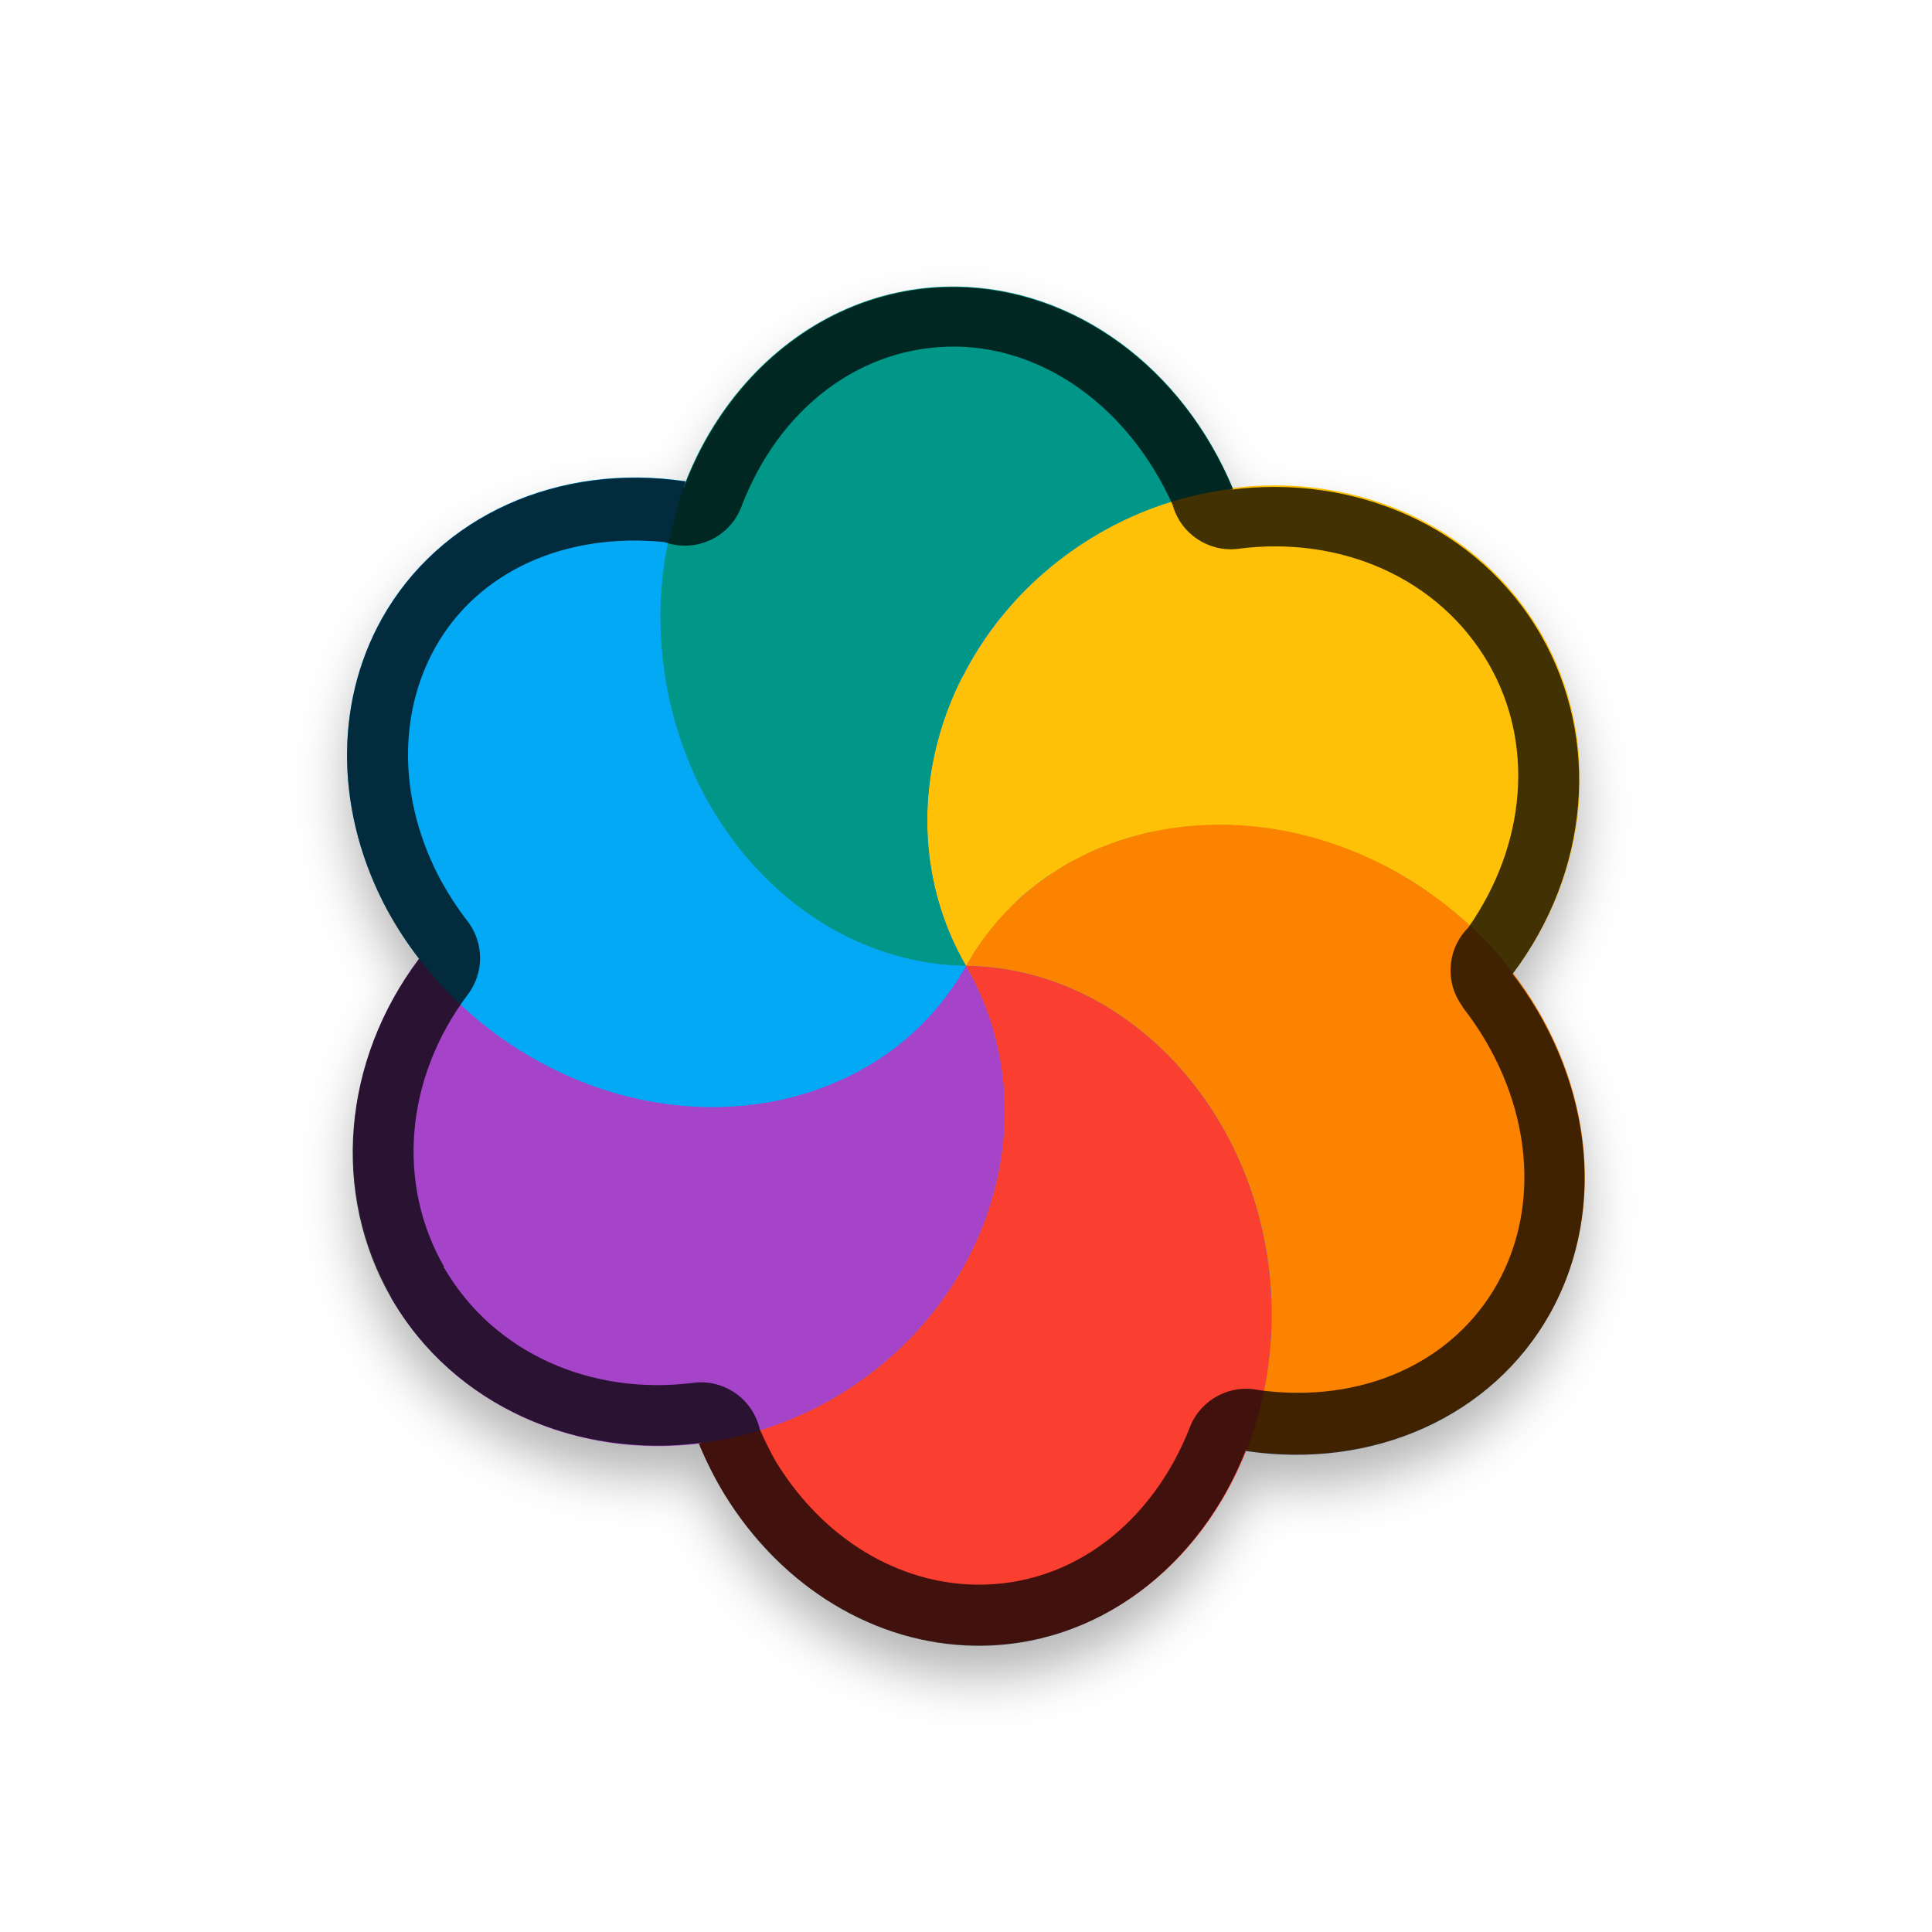
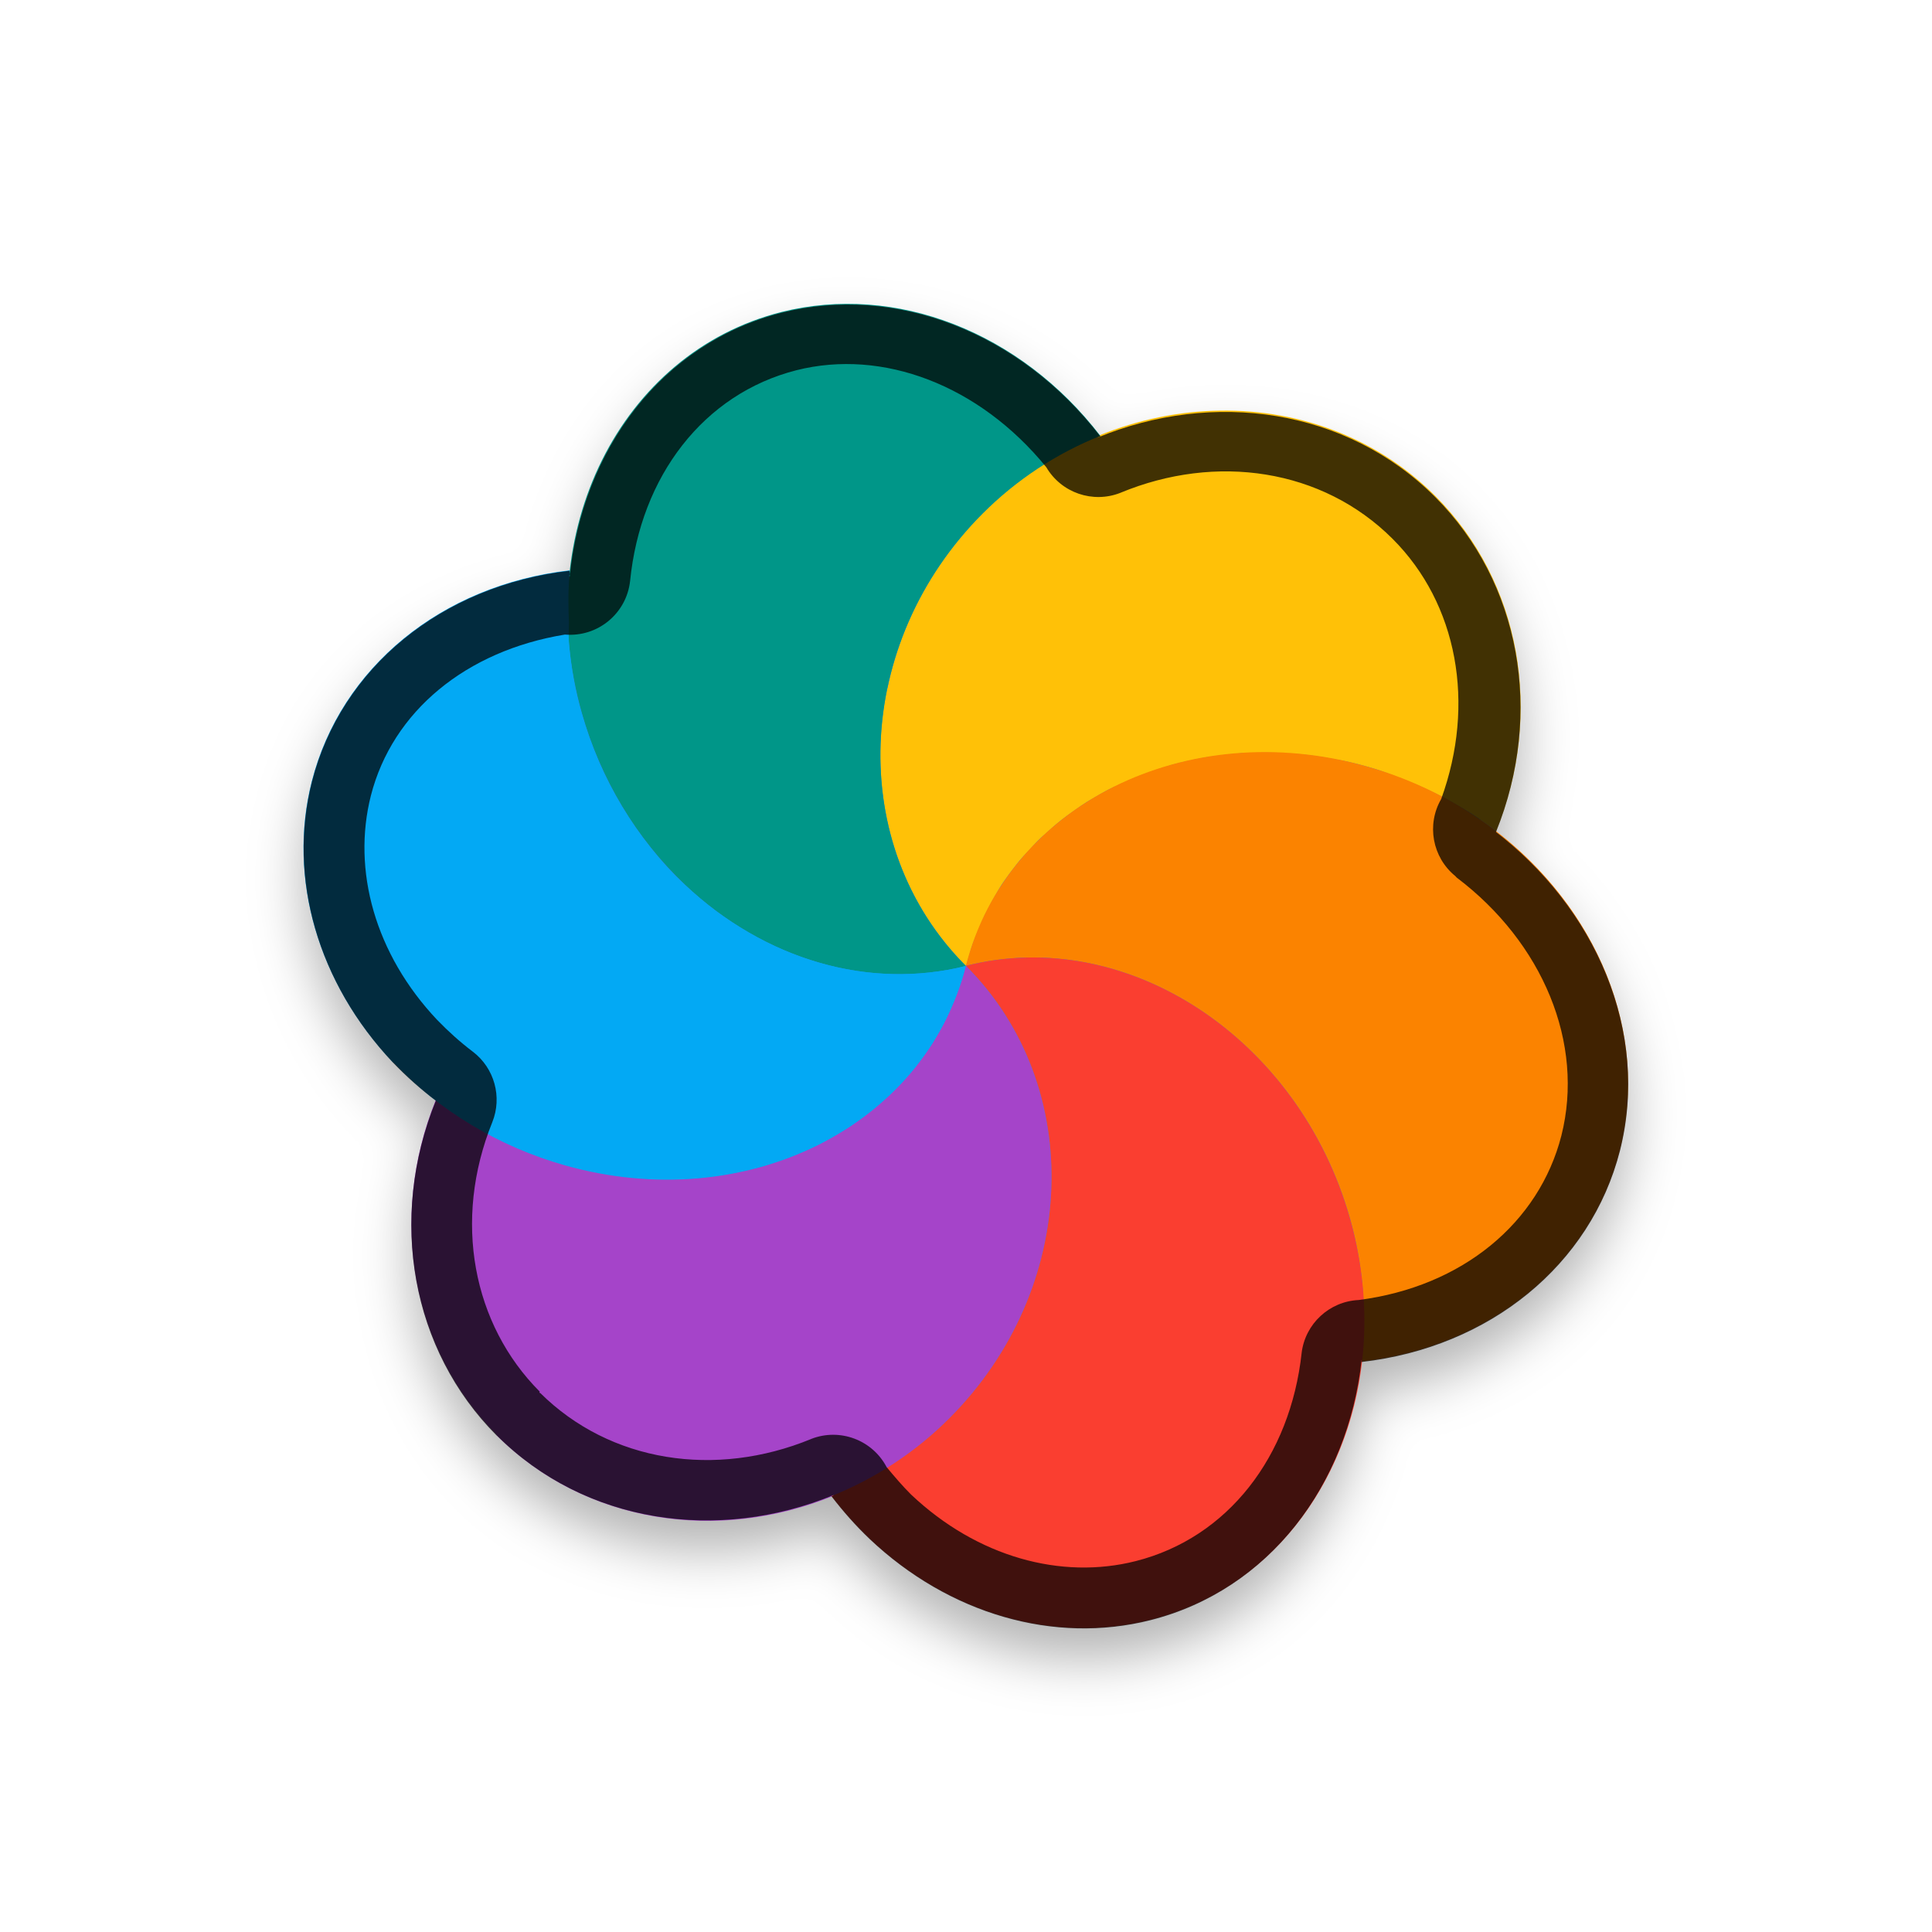
<svg xmlns="http://www.w3.org/2000/svg" id="svg5327" width="32" height="32" version="1.1">
  <defs id="defs5329">
-     <filter id="filter1892" style="color-interpolation-filters:sRGB" width="1.101" height="1.092" x="-.05" y="-.05">
-       <feGaussianBlur id="feGaussianBlur1894" stdDeviation=".43" />
+     <filter id="filter1819" style="color-interpolation-filters:sRGB" width="1.096" height="1.096" x="-.05" y="-.05">
+       <feGaussianBlur id="feGaussianBlur1821" stdDeviation=".439" />
    </filter>
  </defs>
  <g id="layer1" transform="translate(0,-1020.362)">
-     <path id="path874" style="opacity:0.3;fill:#000000;stroke-width:0.55;filter:url(#filter1892)" d="m 6.477,1042.359 c 1.037,1.797 3.085,2.667 5.142,2.401 -0.019,0.014 -0.031,0.01 -0.042,0.012 0.122,0.293 0.262,0.575 0.425,0.842 0.95,1.545 2.503,2.483 4.148,2.506 2.024,0.028 3.738,-1.316 4.494,-3.26 0.001,0.023 -0.01,0.022 -0.009,0.033 2.115,0.316 4.083,-0.571 5.038,-2.27 0.992,-1.773 0.659,-3.997 -0.652,-5.681 0.003,0.025 0.019,0.035 0.038,0.052 1.278,-1.696 1.46,-3.891 0.465,-5.62 -1.04,-1.8 -3.094,-2.67 -5.155,-2.398 0.024,0 0.037,-0.011 0.058,-0.01 -0.837,-2.011 -2.623,-3.319 -4.572,-3.348 -2.043,-0.028 -3.775,1.339 -4.519,3.313 8.46e-4,5e-4 -6.9e-4,-0.023 0.005,-0.023 0.016,-0.02 0.013,-0.049 0.02,-0.073 a 5.634,4.978 36.279 0 0 -5.028,2.271 5.634,4.978 36.279 0 0 0.095,4.844 5.634,4.978 36.279 0 0 0.52,0.791 c -1.28,1.697 -1.461,3.89 -0.466,5.619 z" />
-     <ellipse id="ellipse3" style="fill:#278df2;stroke-width:0.55" cx="-905.514" cy="-504.324" rx="9.071" ry="8.795" transform="rotate(-120)" />
-     <path id="ellipse10" style="fill:#ffc107;stroke-width:0.55" d="m 16,1036.36 c 0.068,-0.119 0.138,-0.239 0.222,-0.349 0.056,-0.076 0.111,-0.15 0.169,-0.223 0.044,-0.058 0.09,-0.116 0.138,-0.172 0.061,-0.061 0.118,-0.132 0.181,-0.195 0.056,-0.056 0.112,-0.111 0.167,-0.168 0.06,-0.059 0.128,-0.112 0.195,-0.166 0.068,-0.053 0.134,-0.106 0.204,-0.157 0.064,-0.049 0.134,-0.091 0.204,-0.133 0.067,-0.04 0.134,-0.088 0.204,-0.129 0.082,-0.047 0.17,-0.087 0.256,-0.13 0.065,-0.037 0.137,-0.068 0.207,-0.1 0.079,-0.033 0.155,-0.064 0.235,-0.091 0.086,-0.033 0.175,-0.064 0.263,-0.093 0.075,-0.02 0.152,-0.041 0.229,-0.062 0.084,-0.022 0.166,-0.045 0.253,-0.057 0.107,-0.018 0.211,-0.038 0.318,-0.051 0.065,-0.01 0.13,-0.02 0.196,-0.026 0.107,-0.01 0.214,-0.017 0.322,-0.021 0.072,-5e-4 0.145,-0.01 0.218,-0.01 0.1,10e-4 0.199,7e-4 0.3,0.01 0.085,0 0.171,0.01 0.257,0.016 0.084,0.01 0.172,0.02 0.258,0.033 0.092,0.012 0.185,0.027 0.277,0.044 0.098,0.016 0.195,0.04 0.291,0.064 0.078,0.021 0.155,0.042 0.233,0.062 0.112,0.03 0.22,0.069 0.33,0.107 0.063,0.018 0.123,0.043 0.186,0.064 0.098,0.038 0.197,0.079 0.292,0.123 0.086,0.038 0.172,0.077 0.258,0.119 0.14,0.066 0.275,0.141 0.408,0.221 0.145,0.083 0.283,0.179 0.418,0.278 0.053,0.042 0.108,0.079 0.162,0.118 0.101,0.076 0.199,0.152 0.294,0.233 0.038,0.038 0.082,0.069 0.12,0.104 0.102,0.086 0.198,0.181 0.293,0.277 0.034,0.032 0.065,0.065 0.097,0.098 0.111,0.112 0.211,0.233 0.31,0.353 0.04,0.04 0.067,0.084 0.101,0.126 1.278,-1.696 1.46,-3.891 0.464,-5.62 -1.409,-2.44 -4.682,-3.188 -7.311,-1.67 -2.629,1.518 -3.618,4.726 -2.209,7.167 z m 0,0 c 2.27e-4,7e-4 0,0 0,0 z" />
-     <path id="path9" style="fill:#a544c9;stroke-width:0.55" d="m 6.479,1041.857 c 1.409,2.441 4.683,3.191 7.313,1.672 2.63,-1.518 3.618,-4.729 2.208,-7.169 -0.069,0.12 -0.139,0.239 -0.221,0.349 -0.055,0.077 -0.116,0.155 -0.177,0.231 -0.041,0.052 -0.081,0.105 -0.124,0.157 -0.061,0.075 -0.128,0.142 -0.196,0.21 -0.052,0.052 -0.104,0.103 -0.156,0.157 -0.077,0.064 -0.151,0.13 -0.229,0.193 -0.05,0.036 -0.096,0.076 -0.143,0.112 -0.102,0.072 -0.207,0.144 -0.316,0.209 -0.03,0.017 -0.061,0.035 -0.091,0.052 -0.117,0.067 -0.24,0.127 -0.362,0.186 -0.031,0.017 -0.06,0.035 -0.094,0.043 -0.113,0.051 -0.229,0.096 -0.347,0.138 -0.047,0.028 -0.101,0.036 -0.151,0.054 -0.108,0.028 -0.215,0.057 -0.323,0.087 -0.062,0.018 -0.125,0.034 -0.187,0.05 -0.102,0.017 -0.205,0.036 -0.309,0.049 -0.077,0.01 -0.151,0.023 -0.227,0.03 -0.093,0.01 -0.188,0.014 -0.281,0.017 -0.079,0.01 -0.158,0.01 -0.238,0.012 -0.123,-0 -0.247,-0.01 -0.371,-0.014 -0.05,0 -0.099,-0.01 -0.148,-0.012 -0.138,-0.011 -0.274,-0.031 -0.411,-0.053 -0.044,7e-4 -0.085,-0.013 -0.127,-0.02 -0.136,-0.024 -0.272,-0.055 -0.407,-0.091 -0.042,-0.012 -0.082,-0.022 -0.123,-0.033 -0.146,-0.039 -0.291,-0.088 -0.434,-0.14 -0.032,-0.01 -0.059,-0.017 -0.086,-0.033 -0.131,-0.051 -0.261,-0.106 -0.389,-0.165 -0.053,-0.013 -0.097,-0.045 -0.145,-0.069 -0.154,-0.074 -0.305,-0.154 -0.453,-0.241 -0.274,-0.17 -0.537,-0.355 -0.784,-0.562 -0.046,-0.027 -0.085,-0.065 -0.126,-0.099 -0.324,-0.283 -0.617,-0.597 -0.874,-0.937 -1.278,1.695 -1.459,3.891 -0.464,5.62 z" />
-     <path id="path14" style="fill:#ffc107;stroke-width:0.55" d="m 15.999,1036.361 c 12.014,3.219 6.007,1.609 0,0 z m 3.99e-4,-3e-4 c 1.092,-1.664 0.989,-3.382 -0.065,-4.78 -0.761,1.505 -0.798,3.286 0.065,4.78 z" />
-     <path id="path11" style="fill:#009688;stroke-width:0.55" d="m 11.852,1033.855 c 0.95,1.546 2.502,2.483 4.148,2.505 -1.409,-2.44 -0.42,-5.649 2.209,-7.167 0.684,-0.395 1.44,-0.644 2.214,-0.737 -0.837,-2.011 -2.623,-3.319 -4.572,-3.348 -2.754,-0.037 -4.953,2.452 -4.912,5.559 0.015,1.133 0.334,2.245 0.913,3.188 z m 8.57,-5.399 z m -4.423,7.905 z" />
-     <path id="ellipse980" style="fill:#03a9f4;stroke-width:0.55" d="m 6.425,1035.448 a 5.634,4.978 36.279 0 0 2.306,2.385 5.634,4.978 36.279 0 0 7.269,-1.473 c -0.206,-3e-4 -0.409,-0.02 -0.611,-0.051 -0.203,-0.03 -0.403,-0.076 -0.599,-0.134 -0.587,-0.173 -1.143,-0.463 -1.64,-0.855 -0.333,-0.261 -0.64,-0.571 -0.915,-0.915 -0.135,-0.175 -0.264,-0.356 -0.383,-0.549 -0.151,-0.232 -0.277,-0.48 -0.386,-0.736 -0.223,-0.509 -0.38,-1.051 -0.462,-1.608 -0.039,-0.279 -0.063,-0.56 -0.067,-0.844 -0.01,-0.406 0.031,-0.8 0.098,-1.181 0.02,-0.112 0.057,-0.213 0.086,-0.321 0.059,-0.26 0.123,-0.519 0.214,-0.762 0.016,-0.021 0.012,-0.049 0.02,-0.072 a 5.634,4.978 36.279 0 0 -5.029,2.272 5.634,4.978 36.279 0 0 0.096,4.844 z" />
-     <path id="ellipse14" style="fill:#fb8300;stroke-width:0.55" d="m 16,1036.36 c 2.27e-4,7e-4 0,0 0,0 z m 0,0 c 2.753,0.037 5.02,2.585 5.062,5.693 0.01,0.808 -0.138,1.603 -0.428,2.333 2.115,0.316 4.082,-0.571 5.037,-2.27 1.344,-2.403 0.268,-5.639 -2.401,-7.229 -2.67,-1.589 -5.924,-0.929 -7.269,1.473 z" />
-     <path id="ellipse18" style="fill:#fa3e30;stroke-width:0.55" d="m 12.002,1045.108 c 0.95,1.545 2.501,2.483 4.147,2.505 2.754,0.038 4.954,-2.452 4.912,-5.56 -0.042,-3.107 -2.308,-5.656 -5.062,-5.693 1.409,2.441 0.422,5.651 -2.208,7.169 -0.684,0.395 -1.441,0.645 -2.216,0.737 0.122,0.293 0.263,0.574 0.427,0.841 z m 3.998,-8.748 c 2.27e-4,7e-4 0,0 0,0 z" />
-     <path id="ellipse857" style="opacity:0.75;fill:#010101;fill-opacity:1;stroke-width:0.55" d="m 6.478,1041.858 c 1.037,1.797 3.085,2.667 5.141,2.402 -0.019,0.014 -0.03,0.01 -0.044,0.013 0.122,0.293 0.262,0.575 0.425,0.842 0.95,1.545 2.503,2.483 4.148,2.506 2.024,0.028 3.738,-1.316 4.494,-3.26 8.43e-4,0.022 -0.011,0.023 -0.01,0.034 2.115,0.316 4.083,-0.571 5.038,-2.27 0.991,-1.773 0.659,-3.997 -0.653,-5.681 0.009,0.022 0.021,0.037 0.036,0.05 1.278,-1.696 1.461,-3.891 0.465,-5.62 -1.039,-1.8 -3.094,-2.67 -5.155,-2.398 0.024,-0 0.037,-0.011 0.058,-0.01 -0.837,-2.011 -2.623,-3.319 -4.572,-3.348 -2.043,-0.028 -3.775,1.339 -4.519,3.313 -1.29e-4,8e-4 -0.007,-0.022 0.005,-0.022 0.016,-0.02 0.012,-0.048 0.02,-0.072 a 5.634,4.978 36.279 0 0 -5.028,2.271 5.634,4.978 36.279 0 0 0.095,4.844 5.634,4.978 36.279 0 0 0.52,0.791 c -1.277,1.695 -1.458,3.888 -0.463,5.617 z m 0.87,-0.488 0.004,-0.023 a 1,1 0 0 0 0.006,0 c -0.788,-1.365 -0.661,-3.116 0.394,-4.517 a 1,1 0 0 0 -0.01,-1.213 c -0.162,-0.209 -0.305,-0.429 -0.431,-0.656 0,0 -2.05e-5,4e-4 -2.05e-5,4e-4 -0.717,-1.326 -0.722,-2.766 -0.101,-3.877 0.706,-1.255 2.143,-1.909 3.795,-1.744 a 1,1 0 0 0 1.271,-0.576 c 0,0 1.4e-5,4e-4 1.4e-5,4e-4 0.618,-1.635 1.979,-2.682 3.567,-2.662 1.47,0.022 2.857,1.016 3.58,2.622 a 1,1 0 0 0 1.079,0.728 c 0,0 5.7e-5,-4e-4 5.7e-5,-4e-4 1.7,-0.223 3.331,0.479 4.155,1.904 0.762,1.32 0.624,2.993 -0.337,4.369 a 1,1 0 0 0 -0.106,1.293 l 0.016,0.03 c 1.1,1.412 1.34,3.2 0.569,4.579 -0.729,1.297 -2.226,1.991 -3.947,1.76 a 1,1 0 0 0 -1.139,0.601 c 0,0 6.17e-4,-5e-4 6.17e-4,-5e-4 -0.627,1.613 -1.974,2.643 -3.547,2.621 -1.274,-0.017 -2.519,-0.744 -3.309,-2.027 -0.099,-0.169 -0.188,-0.355 -0.273,-0.543 a 1,1 0 0 0 -1.088,-0.775 l -5.43e-4,7e-4 c -1.694,0.219 -3.313,-0.484 -4.138,-1.901 z" />
+     <path id="path874" style="opacity:0.3;fill:#000000;stroke-width:0.55;filter:url(#filter1819)" d="m 8.223,1044.636 c 1.467,1.467 3.67,1.778 5.588,0.989 -0.015,0.018 -0.028,0.014 -0.038,0.022 0.193,0.251 0.401,0.488 0.628,0.703 1.317,1.247 3.06,1.751 4.656,1.347 1.962,-0.497 3.27,-2.238 3.497,-4.312 0.007,0.022 -0.004,0.024 -5.24e-4,0.034 2.124,-0.242 3.796,-1.609 4.279,-3.497 0.499,-1.97 -0.398,-4.031 -2.101,-5.319 0.009,0.023 0.028,0.029 0.05,0.04 0.796,-1.969 0.403,-4.137 -1.005,-5.549 -1.47,-1.47 -3.68,-1.778 -5.6,-0.982 0.022,-0.01 0.033,-0.02 0.055,-0.02 -1.329,-1.726 -3.392,-2.527 -5.283,-2.051 -1.98,0.502 -3.3,2.271 -3.508,4.37 9.289e-4,2e-4 -0.007,-0.022 -0.001,-0.023 0.011,-0.024 -2.449e-4,-0.051 3.016e-4,-0.076 a 5.634,4.978 21.279 0 0 -4.269,3.495 5.634,4.978 21.279 0 0 1.345,4.654 5.634,4.978 21.279 0 0 0.707,0.629 c -0.797,1.971 -0.404,4.136 1.004,5.548 z" />
+     <ellipse id="ellipse3" style="fill:#278df2;stroke-width:0.55" cx="-744.13" cy="-721.505" rx="9.071" ry="8.795" transform="rotate(-135)" />
+     <path id="ellipse10" style="fill:#ffc107;stroke-width:0.55" d="m 15.998,1036.36 c 0.035,-0.133 0.071,-0.267 0.124,-0.394 0.034,-0.088 0.068,-0.173 0.106,-0.259 0.027,-0.067 0.057,-0.136 0.089,-0.202 0.043,-0.075 0.08,-0.158 0.124,-0.235 0.04,-0.069 0.079,-0.137 0.118,-0.205 0.043,-0.073 0.095,-0.142 0.145,-0.211 0.052,-0.069 0.102,-0.137 0.156,-0.204 0.049,-0.064 0.106,-0.122 0.163,-0.182 0.055,-0.056 0.107,-0.12 0.163,-0.177 0.067,-0.067 0.142,-0.128 0.213,-0.192 0.053,-0.053 0.115,-0.101 0.174,-0.15 0.068,-0.052 0.133,-0.102 0.203,-0.149 0.075,-0.054 0.152,-0.107 0.23,-0.158 0.067,-0.039 0.137,-0.079 0.205,-0.119 0.075,-0.043 0.149,-0.086 0.229,-0.121 0.099,-0.045 0.194,-0.091 0.294,-0.131 0.061,-0.024 0.12,-0.053 0.182,-0.076 0.101,-0.036 0.202,-0.072 0.306,-0.104 0.069,-0.019 0.138,-0.047 0.208,-0.066 0.097,-0.025 0.193,-0.051 0.292,-0.068 0.083,-0.021 0.168,-0.035 0.253,-0.051 0.084,-0.012 0.171,-0.025 0.258,-0.035 0.092,-0.012 0.186,-0.022 0.279,-0.029 0.099,-0.01 0.198,-0.012 0.298,-0.013 0.081,-10e-5 0.161,7e-4 0.241,-7e-4 0.116,0 0.23,0.01 0.346,0.018 0.066,10e-4 0.13,0.01 0.196,0.014 0.105,0.011 0.21,0.025 0.314,0.043 0.093,0.015 0.186,0.03 0.28,0.048 0.152,0.028 0.302,0.065 0.451,0.107 0.162,0.043 0.319,0.1 0.475,0.161 0.062,0.027 0.125,0.048 0.187,0.072 0.117,0.047 0.231,0.095 0.345,0.149 0.046,0.027 0.097,0.045 0.143,0.069 0.121,0.057 0.239,0.124 0.354,0.192 0.041,0.022 0.08,0.046 0.119,0.069 0.136,0.079 0.264,0.17 0.39,0.261 0.049,0.028 0.087,0.064 0.13,0.096 0.796,-1.969 0.403,-4.136 -1.006,-5.549 -1.993,-1.992 -5.348,-1.867 -7.494,0.279 -2.146,2.146 -2.271,5.501 -0.279,7.494 z m 0,0 c 3.96e-4,6e-4 0,0 0,0 z" />
+     <path id="path9" style="fill:#a544c9;stroke-width:0.55" d="m 8.225,1044.134 c 1.993,1.993 5.349,1.87 7.496,-0.277 2.147,-2.147 2.271,-5.504 0.277,-7.497 -0.036,0.133 -0.072,0.267 -0.123,0.395 -0.033,0.089 -0.072,0.18 -0.111,0.269 -0.026,0.061 -0.051,0.123 -0.079,0.184 -0.039,0.088 -0.087,0.17 -0.135,0.253 -0.037,0.064 -0.074,0.127 -0.111,0.192 -0.058,0.082 -0.112,0.165 -0.172,0.245 -0.039,0.048 -0.073,0.098 -0.109,0.146 -0.08,0.096 -0.163,0.193 -0.251,0.283 -0.024,0.024 -0.05,0.05 -0.074,0.074 -0.096,0.095 -0.199,0.184 -0.302,0.274 -0.026,0.024 -0.049,0.049 -0.08,0.066 -0.096,0.078 -0.196,0.152 -0.299,0.223 -0.039,0.039 -0.088,0.061 -0.132,0.091 -0.097,0.055 -0.193,0.111 -0.29,0.168 -0.056,0.033 -0.112,0.065 -0.168,0.097 -0.094,0.043 -0.188,0.088 -0.286,0.127 -0.072,0.029 -0.14,0.061 -0.211,0.088 -0.088,0.033 -0.178,0.062 -0.267,0.089 -0.074,0.03 -0.15,0.051 -0.227,0.073 -0.119,0.03 -0.242,0.054 -0.362,0.083 -0.048,0.013 -0.098,0.016 -0.146,0.027 -0.136,0.025 -0.273,0.041 -0.411,0.055 -0.042,0.012 -0.086,0.01 -0.127,0.014 -0.138,0.012 -0.277,0.017 -0.417,0.017 -0.044,-3e-4 -0.085,-0 -0.127,0 -0.151,-2e-4 -0.304,-0.01 -0.456,-0.023 -0.033,0 -0.061,-8e-4 -0.091,-0.01 -0.14,-0.015 -0.28,-0.035 -0.419,-0.059 -0.055,9e-4 -0.105,-0.018 -0.158,-0.029 -0.168,-0.032 -0.335,-0.07 -0.5,-0.115 -0.308,-0.093 -0.611,-0.204 -0.903,-0.34 -0.051,-0.014 -0.099,-0.041 -0.147,-0.063 -0.386,-0.189 -0.751,-0.417 -1.087,-0.678 -0.796,1.968 -0.403,4.136 1.006,5.549 z" />
+     <path id="path14" style="fill:#ffc107;stroke-width:0.55" d="m 15.998,1036.361 c 12.438,-4e-4 6.219,-4e-4 0,0 z m 3.06e-4,-4e-4 c 0.624,-1.89 0.08,-3.523 -1.3,-4.601 -0.345,1.651 0.08,3.381 1.3,4.601 z" />
+     <path id="path11" style="fill:#009688;stroke-width:0.55" d="m 11.344,1035.014 c 1.318,1.247 3.059,1.751 4.655,1.347 -1.993,-1.992 -1.868,-5.348 0.279,-7.495 0.558,-0.558 1.224,-0.995 1.947,-1.285 -1.329,-1.726 -3.393,-2.527 -5.283,-2.051 -2.67,0.677 -4.15,3.65 -3.305,6.641 0.308,1.091 0.903,2.082 1.707,2.843 z m 6.881,-7.434 z m -2.226,8.78 z" />
+     <path id="ellipse980" style="fill:#03a9f4;stroke-width:0.55" d="m 6.514,1037.957 a 5.634,4.978 21.279 0 0 2.844,1.707 5.634,4.978 21.279 0 0 6.64,-3.304 c -0.199,0.053 -0.401,0.087 -0.603,0.109 -0.204,0.023 -0.409,0.031 -0.614,0.026 -0.612,-0.015 -1.223,-0.151 -1.806,-0.401 -0.389,-0.166 -0.766,-0.386 -1.121,-0.647 -0.176,-0.134 -0.348,-0.276 -0.512,-0.431 -0.206,-0.185 -0.392,-0.392 -0.563,-0.611 -0.347,-0.434 -0.639,-0.917 -0.862,-1.433 -0.11,-0.259 -0.206,-0.525 -0.283,-0.798 -0.115,-0.389 -0.177,-0.781 -0.211,-1.166 -0.01,-0.113 -7.32e-5,-0.221 3.8e-5,-0.332 -0.01,-0.267 -0.016,-0.533 0.01,-0.792 0.011,-0.024 -9.847e-4,-0.05 6.32e-4,-0.075 a 5.634,4.978 21.279 0 0 -4.27,3.496 5.634,4.978 21.279 0 0 1.346,4.654 z" />
+     <path id="ellipse14" style="fill:#fb8300;stroke-width:0.55" d="m 15.998,1036.36 c 3.96e-4,6e-4 0,0 0,0 z m 0,0 c 2.669,-0.677 5.518,1.198 6.363,4.189 0.219,0.778 0.282,1.585 0.19,2.364 2.124,-0.242 3.795,-1.608 4.277,-3.496 0.676,-2.669 -1.2,-5.517 -4.19,-6.361 -2.99,-0.844 -5.962,0.636 -6.64,3.304 z" />
+     <path id="ellipse18" style="fill:#fa3e30;stroke-width:0.55" d="m 14.401,1045.844 c 1.317,1.246 3.058,1.751 4.654,1.346 2.67,-0.676 4.151,-3.651 3.306,-6.642 -0.845,-2.991 -3.693,-4.866 -6.362,-4.189 1.993,1.993 1.87,5.349 -0.277,7.496 -0.559,0.559 -1.225,0.996 -1.949,1.286 0.193,0.251 0.403,0.487 0.63,0.702 z m 1.597,-9.485 c 3.96e-4,6e-4 0,0 0,0 z" />
+     <path id="ellipse857" style="opacity:0.75;fill:#010101;fill-opacity:1;stroke-width:0.55" d="m 8.224,1044.134 c 1.467,1.467 3.67,1.778 5.588,0.989 -0.015,0.018 -0.028,0.014 -0.039,0.024 0.193,0.251 0.402,0.488 0.628,0.703 1.317,1.247 3.06,1.751 4.655,1.347 1.962,-0.497 3.27,-2.238 3.497,-4.312 0.006,0.021 -0.004,0.025 -0.001,0.036 2.124,-0.242 3.796,-1.608 4.279,-3.497 0.499,-1.97 -0.398,-4.031 -2.101,-5.319 0.014,0.019 0.03,0.03 0.048,0.039 0.796,-1.969 0.404,-4.137 -1.006,-5.549 -1.47,-1.47 -3.679,-1.778 -5.6,-0.982 0.022,-0.01 0.033,-0.02 0.055,-0.02 -1.329,-1.726 -3.393,-2.527 -5.283,-2.051 -1.981,0.502 -3.3,2.271 -3.508,4.37 8.13e-5,8e-4 -0.013,-0.019 -8.529e-4,-0.022 0.011,-0.024 -9.422e-4,-0.05 3.161e-4,-0.075 a 5.634,4.978 21.279 0 0 -4.269,3.495 5.634,4.978 21.279 0 0 1.345,4.654 5.634,4.978 21.279 0 0 0.707,0.629 c -0.795,1.968 -0.402,4.133 1.007,5.545 z m 0.714,-0.697 -0.002,-0.023 a 1,1 0 0 0 0.006,0 c -1.114,-1.115 -1.445,-2.839 -0.788,-4.465 a 1,1 0 0 0 -0.324,-1.169 c -0.211,-0.16 -0.406,-0.336 -0.586,-0.522 0,0 8.6e-5,4e-4 8.6e-5,4e-4 -1.036,-1.095 -1.414,-2.485 -1.101,-3.719 0.357,-1.395 1.576,-2.399 3.214,-2.667 a 1,1 0 0 0 1.079,-0.885 c 0,0 9.5e-5,3e-4 9.5e-5,3e-4 0.173,-1.739 1.218,-3.103 2.757,-3.494 1.425,-0.359 3.023,0.242 4.136,1.606 a 1,1 0 0 0 1.231,0.424 c 0,0 -4.8e-5,-4e-4 -4.8e-5,-4e-4 1.584,-0.656 3.342,-0.399 4.506,0.764 1.077,1.077 1.377,2.73 0.805,4.308 a 1,1 0 0 0 0.232,1.276 l 0.023,0.025 c 1.428,1.079 2.122,2.744 1.735,4.276 -0.369,1.441 -1.635,2.499 -3.357,2.722 a 1,1 0 0 0 -0.945,0.875 c 0,0 4.78e-4,-6e-4 4.78e-4,-6e-4 -0.188,1.72 -1.223,3.063 -2.748,3.45 -1.235,0.313 -2.626,-0.067 -3.721,-1.102 -0.139,-0.138 -0.273,-0.295 -0.405,-0.454 a 1,1 0 0 0 -1.251,-0.467 l -3.48e-4,8e-4 c -1.579,0.649 -3.326,0.39 -4.489,-0.765 z" />
  </g>
</svg>
